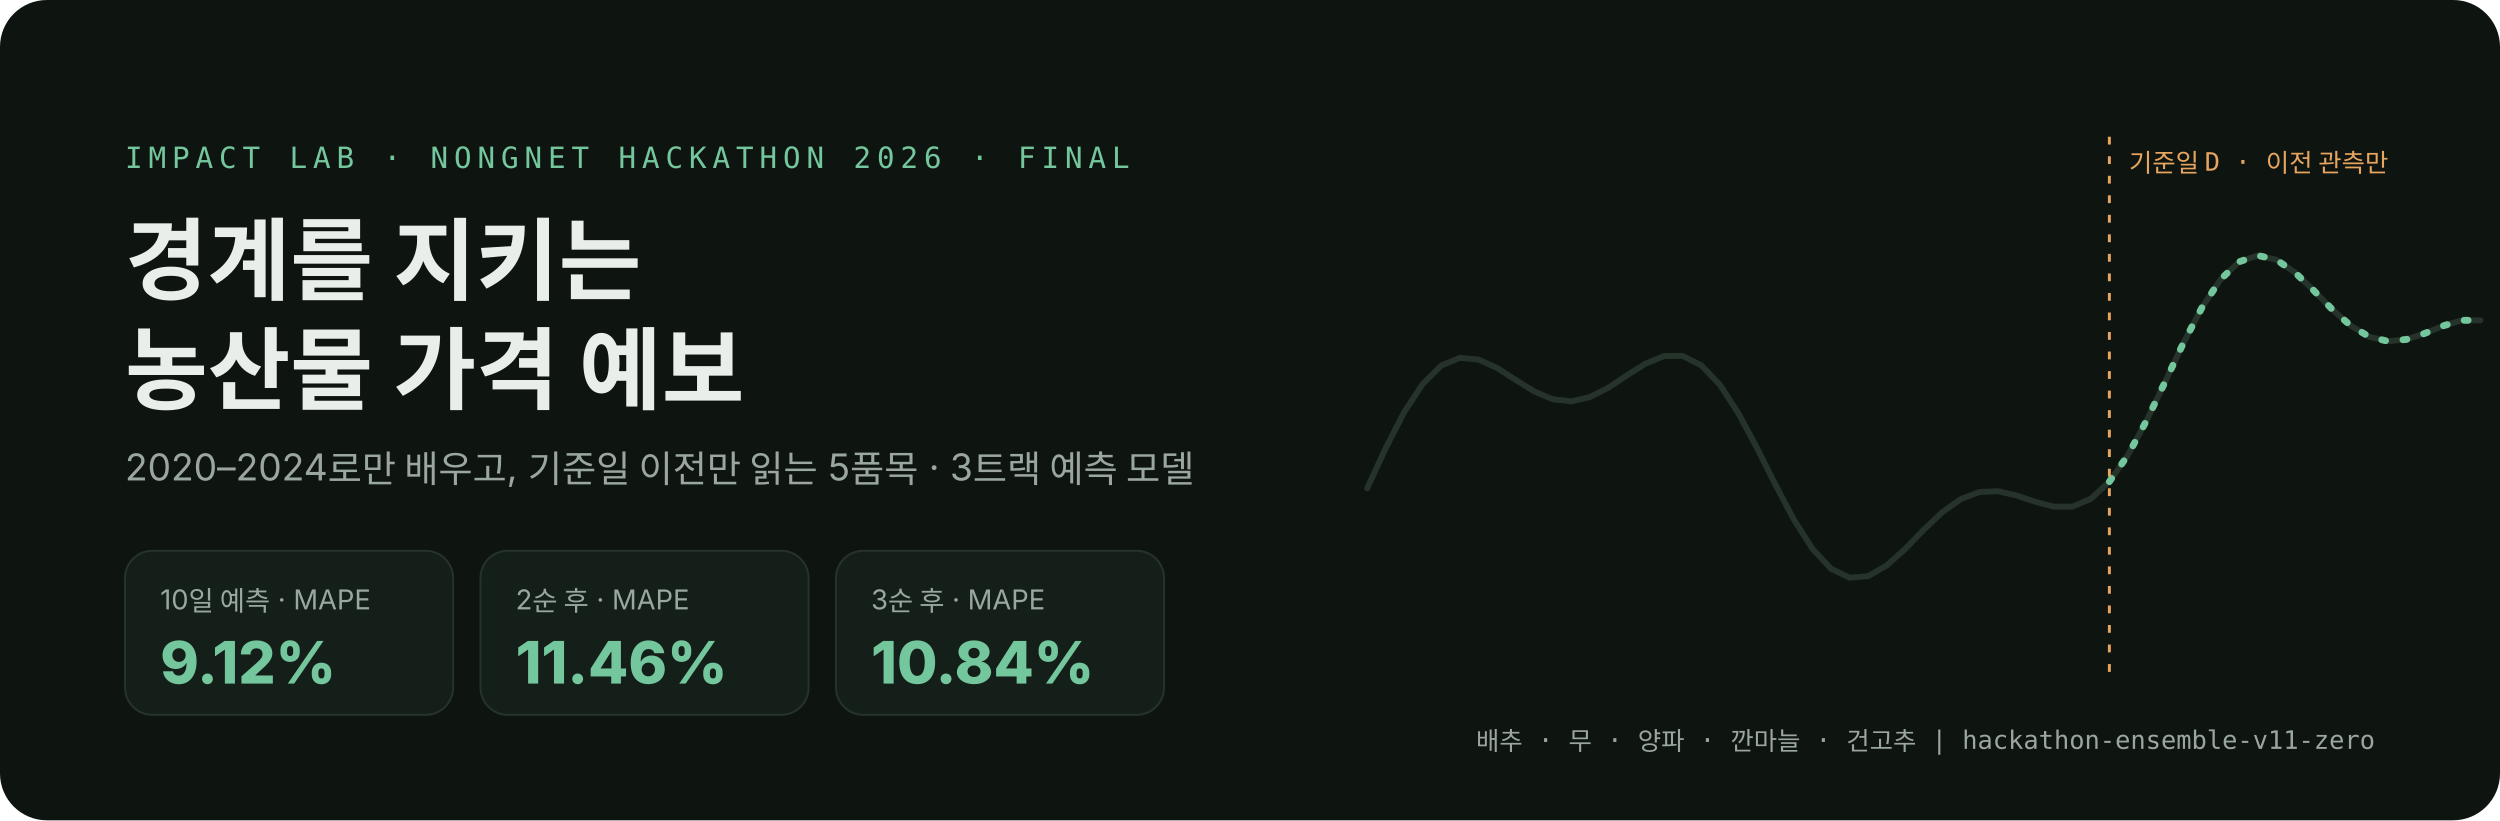
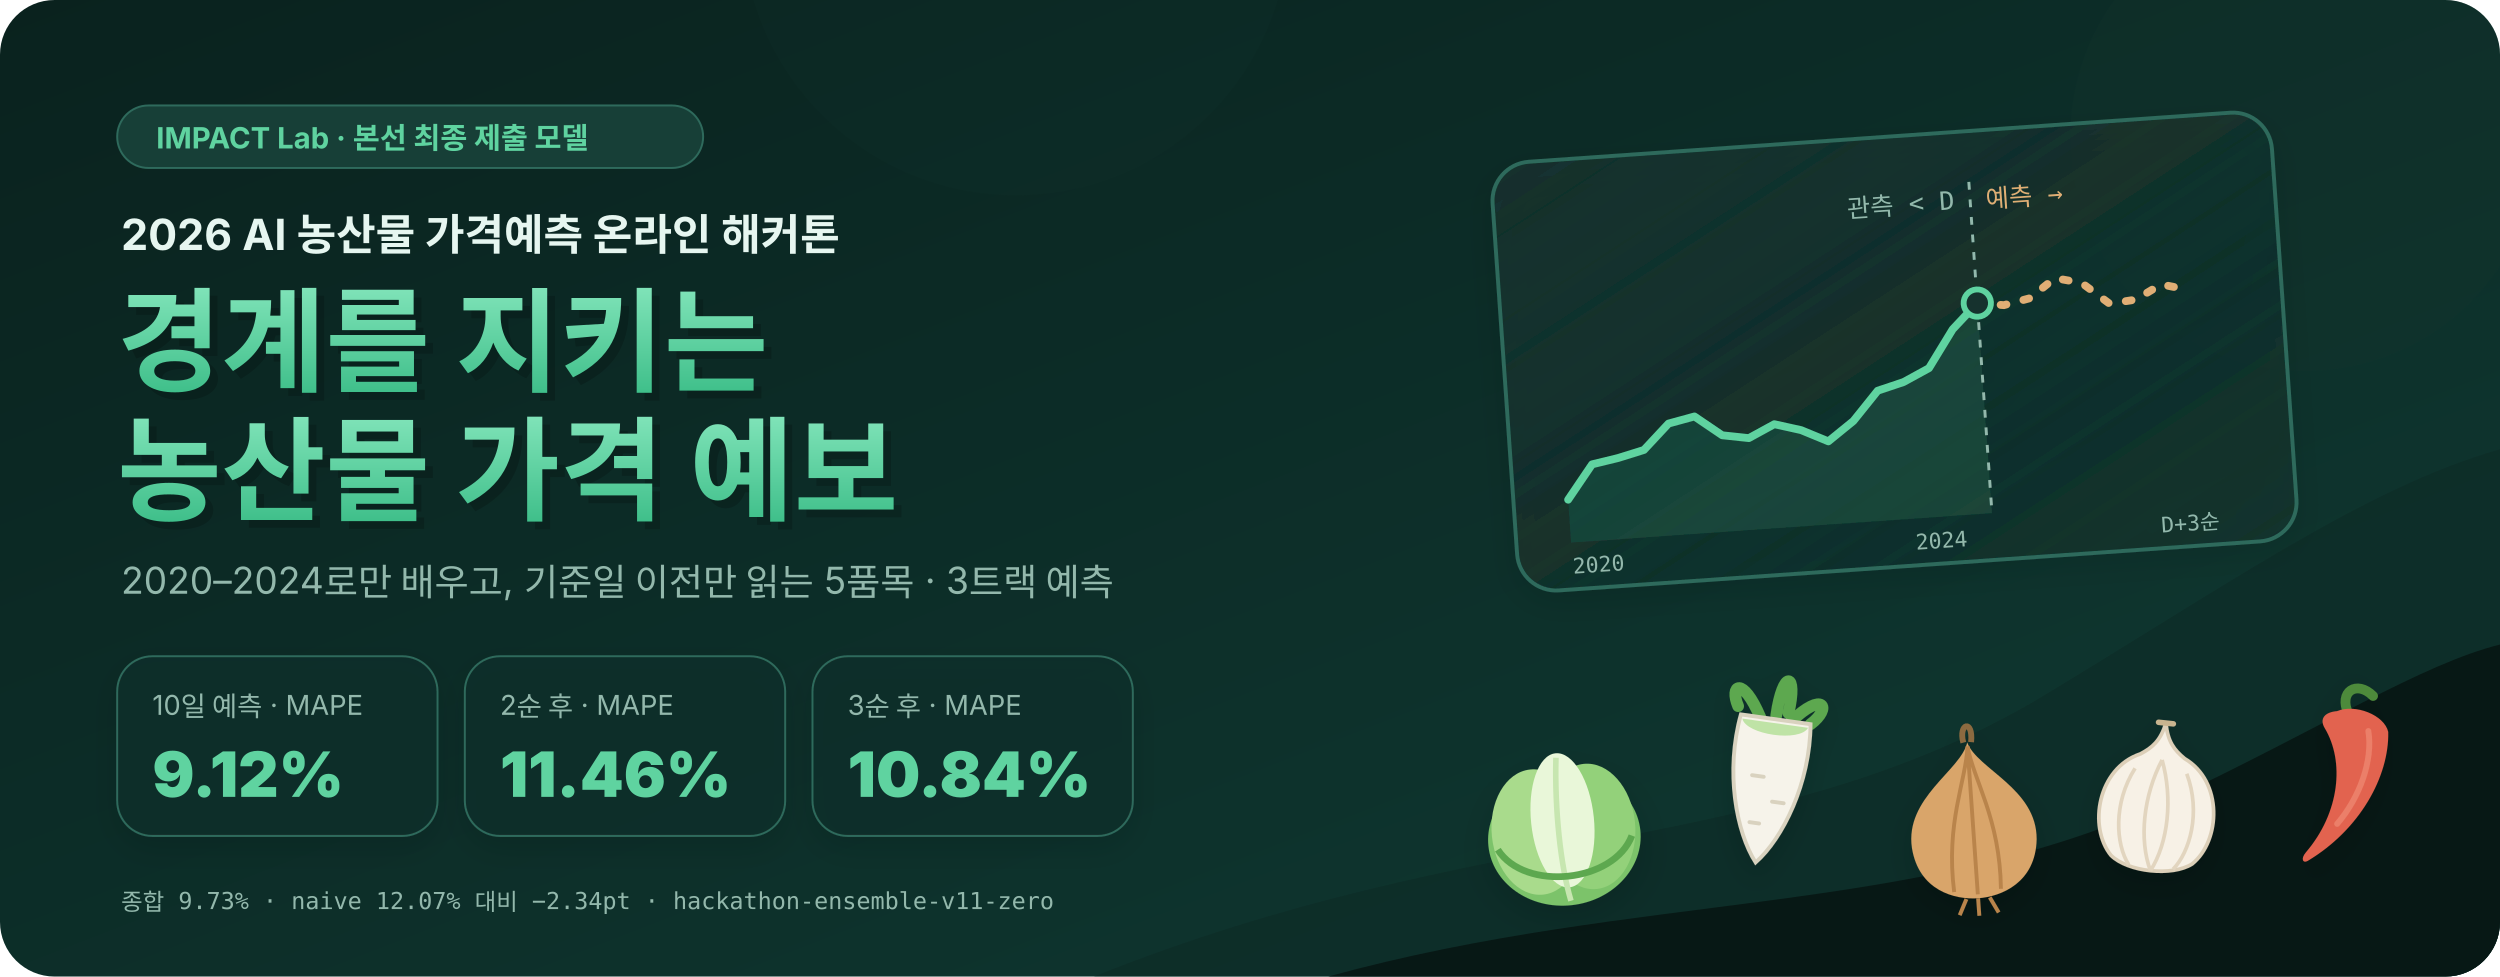
- <svg xmlns="http://www.w3.org/2000/svg" width="1280" height="420" viewBox="0 0 1280 420" role="img" aria-label="IMPACT Lab · 2026 AI 농산물 가격예측 해커톤">
-   <rect width="1280" height="420" rx="24" fill="#0E1511" />
-   <path d="M700.0,250.0 L709.5,229.4 L719.0,210.9 L728.5,196.5 L738.0,187.1 L747.5,183.2 L757.0,184.1 L766.5,188.4 L776.0,194.5 L785.5,200.4 L795.0,204.4 L804.5,205.5 L814.0,203.3 L823.5,198.5 L833.0,192.2 L842.5,186.2 L852.0,182.3 L861.5,182.2 L871.0,187.0 L880.5,196.9 L890.0,211.5 L899.5,229.2 L909.0,248.1 L918.5,266.1 L928.0,281.0 L937.5,291.2 L947.0,295.8 L956.5,295.0 L966.0,289.5 L975.5,281.0 L985.0,271.2 L994.5,262.2 L1004.0,255.5 L1013.5,251.9 L1023.0,251.5 L1032.5,253.7 L1042.0,256.9 L1051.5,259.4 L1061.0,259.4 L1070.5,255.4 L1080.0,246.6 L1089.5,233.0 L1099.0,215.4 L1108.5,195.6 L1118.0,175.4 L1127.5,157.3 L1137.0,143.0 L1146.5,134.0 L1156.0,130.8 L1165.5,133.0 L1175.0,139.5 L1184.5,148.6 L1194.0,158.3 L1203.5,166.7 L1213.0,172.4 L1222.5,174.7 L1232.0,173.8 L1241.5,170.7 L1251.0,166.8 L1260.5,164.0 L1270.0,164.0" fill="none" stroke="#26332B" stroke-width="3" stroke-linecap="round" />
-   <path d="M1080.0,246.6 L1080.0,246.6 L1089.5,233.0 L1099.0,215.4 L1108.5,195.6 L1118.0,175.4 L1127.5,157.3 L1137.0,143.0 L1146.5,134.0 L1156.0,130.8 L1165.5,133.0 L1175.0,139.5 L1184.5,148.6 L1194.0,158.3 L1203.5,166.7 L1213.0,172.4 L1222.5,174.7 L1232.0,173.8 L1241.5,170.7 L1251.0,166.8 L1260.5,164.0 L1270.0,164.0" fill="none" stroke="#74C69D" stroke-width="3.5" stroke-dasharray="2 9" stroke-linecap="round" />
-   <line x1="1080.0" y1="70" x2="1080.0" y2="350" stroke="#E8A55F" stroke-width="1.5" stroke-dasharray="4 6" />
-   <text x="1090.0" y="88" font-family="'SF Mono', 'JetBrains Mono', Menlo, Consolas, monospace" font-size="13" fill="#E8A55F">기준일 D · 이전 관측만</text>
-   <text x="64" y="86" font-family="'SF Mono', 'JetBrains Mono', Menlo, Consolas, monospace" font-size="15" letter-spacing="3" fill="#74C69D">IMPACT LAB · NONGNET HACKATHON 2026 · FINAL</text>
-   <text x="64" y="150" font-family="-apple-system, BlinkMacSystemFont, 'Apple SD Gothic Neo', 'Pretendard', 'Noto Sans KR', 'Segoe UI', sans-serif" font-size="46" font-weight="800" fill="#E9EEEA">경계를 지키는</text>
-   <text x="64" y="206" font-family="-apple-system, BlinkMacSystemFont, 'Apple SD Gothic Neo', 'Pretendard', 'Noto Sans KR', 'Segoe UI', sans-serif" font-size="46" font-weight="800" fill="#E9EEEA">농산물 가격 예보</text>
-   <text x="64" y="246" font-family="-apple-system, BlinkMacSystemFont, 'Apple SD Gothic Neo', 'Pretendard', 'Noto Sans KR', 'Segoe UI', sans-serif" font-size="19" fill="#9AA79F">2020–2024로만 배우고, 기준일 이전만 읽는 5품목 · 3트랙 예측 모델</text>
-   <rect x="64" y="282" width="168" height="84" rx="14" fill="#151F19" stroke="#26332B" />
-   <text x="82" y="312" font-family="-apple-system, BlinkMacSystemFont, 'Apple SD Gothic Neo', 'Pretendard', 'Noto Sans KR', 'Segoe UI', sans-serif" font-size="14" fill="#9AA79F">10일 예측 · MAPE</text>
-   <text x="82" y="350" font-family="-apple-system, BlinkMacSystemFont, 'Apple SD Gothic Neo', 'Pretendard', 'Noto Sans KR', 'Segoe UI', sans-serif" font-size="30" font-weight="800" fill="#74C69D">9.12%</text>
-   <rect x="246" y="282" width="168" height="84" rx="14" fill="#151F19" stroke="#26332B" />
-   <text x="264" y="312" font-family="-apple-system, BlinkMacSystemFont, 'Apple SD Gothic Neo', 'Pretendard', 'Noto Sans KR', 'Segoe UI', sans-serif" font-size="14" fill="#9AA79F">2순 후 · MAPE</text>
-   <text x="264" y="350" font-family="-apple-system, BlinkMacSystemFont, 'Apple SD Gothic Neo', 'Pretendard', 'Noto Sans KR', 'Segoe UI', sans-serif" font-size="30" font-weight="800" fill="#74C69D">11.46%</text>
-   <rect x="428" y="282" width="168" height="84" rx="14" fill="#151F19" stroke="#26332B" />
-   <text x="446" y="312" font-family="-apple-system, BlinkMacSystemFont, 'Apple SD Gothic Neo', 'Pretendard', 'Noto Sans KR', 'Segoe UI', sans-serif" font-size="14" fill="#9AA79F">3순 후 · MAPE</text>
-   <text x="446" y="350" font-family="-apple-system, BlinkMacSystemFont, 'Apple SD Gothic Neo', 'Pretendard', 'Noto Sans KR', 'Segoe UI', sans-serif" font-size="30" font-weight="800" fill="#74C69D">10.84%</text>
-   <text x="1216" y="384" text-anchor="end" font-family="'SF Mono', 'JetBrains Mono', Menlo, Consolas, monospace" font-size="13" fill="#9AA79F">배추 · 무 · 양파 · 깐마늘 · 건고추   |   hackathon-ensemble-v11-zero</text>
+ <svg xmlns="http://www.w3.org/2000/svg" width="1280" height="500" viewBox="0 0 1280 500" role="img" aria-label="IMPACT Lab — 경계를 지키는 농산물 가격 예보">
+   <defs>
+     <linearGradient id="bgdark" x1="0" y1="0" x2="1" y2="1">
+       <stop offset="0" stop-color="#0A221E" />
+       <stop offset="1" stop-color="#0F3A33" />
+     </linearGradient>
+     <linearGradient id="ttdark" x1="0" y1="0" x2="0" y2="1">
+       <stop offset="0" stop-color="#7FE3B8" />
+       <stop offset="1" stop-color="#3FBF8A" />
+     </linearGradient>
+     <linearGradient id="gldark" x1="0" y1="0" x2="1" y2="1">
+       <stop offset="0" stop-color="#12332D" stop-opacity="0.95" />
+       <stop offset="1" stop-color="#12332D" stop-opacity="0.55" />
+     </linearGradient>
+     <filter id="shdark" x="-20%" y="-20%" width="140%" height="160%">
+       <feDropShadow dx="0" dy="6" stdDeviation="8" flood-color="#000000" flood-opacity="0.14" />
+     </filter>
+   </defs>
+   <clipPath id="cldark">
+     <rect width="1280" height="500" rx="28" />
+   </clipPath>
+   <g clip-path="url(#cldark)">
+     <rect width="1280" height="500" fill="url(#bgdark)" />
+     <path d="M560,500 C760,420 900,440 1040,360 C1140,300 1210,250 1280,230 L1280,500 Z" fill="#0D2D28" opacity="0.9" />
+     <path d="M680,500 C840,456 980,470 1110,410 C1190,372 1240,340 1280,330 L1280,500 Z" fill="#071815" />
+     <circle cx="1180" cy="70" r="120" fill="#12332D" opacity="0.25" />
+     <circle cx="520" cy="-40" r="140" fill="#12332D" opacity="0.18" />
+     <g filter="url(#shdark)" transform="rotate(-4 970.0 180.0)">
+       <rect x="770" y="70" width="400" height="220" rx="20" fill="url(#gldark)" stroke="#2E6A5C" stroke-width="2" />
+       <path d="M798.0,244.0 L811.5,226.8 L825.0,224.5 L838.5,221.3 L852.0,208.7 L865.5,206.0 L879.0,216.6 L892.5,219.0 L906.0,212.8 L919.5,216.8 L933.0,223.5 L946.5,214.0 L960.0,199.4 L973.5,195.9 L987.0,189.7 L1000.5,170.7 L1014.0,158.2 L1014.0,266 L798.0,266 Z" fill="#5FD3A0" opacity="0.12" />
+       <path d="M798.0,244.0 L811.5,226.8 L825.0,224.5 L838.5,221.3 L852.0,208.7 L865.5,206.0 L879.0,216.6 L892.5,219.0 L906.0,212.8 L919.5,216.8 L933.0,223.5 L946.5,214.0 L960.0,199.4 L973.5,195.9 L987.0,189.7 L1000.5,170.7 L1014.0,158.2" fill="none" stroke="#5FD3A0" stroke-width="4" stroke-linejoin="round" stroke-linecap="round" />
+       <path d="M1014.0,158.2 L1027.5,160.2 L1041.0,157.6 L1054.5,148.2 L1068.0,151.6 L1081.5,163.2 L1095.0,162.1 L1108.5,155.2 L1122.0,158.9" fill="none" stroke="#E0AE74" stroke-width="4" stroke-dasharray="3 9" stroke-linecap="round" />
+       <line x1="1014.0" y1="96" x2="1014.0" y2="266" stroke="#93B8AC" stroke-width="1.5" stroke-dasharray="4 5" />
+       <circle cx="1014.0" cy="158.2" r="7" fill="#12332D" stroke="#5FD3A0" stroke-width="3" />
+       <text x="1006.0" y="110" text-anchor="end" font-family="'SF Mono', 'JetBrains Mono', Menlo, Consolas, monospace" font-size="13" fill="#93B8AC">관측 &lt; D</text>
+       <text x="1022.0" y="110" font-family="'SF Mono', 'JetBrains Mono', Menlo, Consolas, monospace" font-size="13" fill="#E0AE74">예측 →</text>
+       <text x="798.0" y="282" font-family="'SF Mono', 'JetBrains Mono', Menlo, Consolas, monospace" font-size="11" fill="#93B8AC">2020</text>
+       <text x="974.0" y="282" font-family="'SF Mono', 'JetBrains Mono', Menlo, Consolas, monospace" font-size="11" fill="#93B8AC">2024</text>
+       <text x="1100.0" y="282" font-family="'SF Mono', 'JetBrains Mono', Menlo, Consolas, monospace" font-size="11" fill="#93B8AC">D+3순</text>
+     </g>
+     <g transform="translate(800,420) rotate(-6) scale(1.15)" filter="url(#shdark)">
+       <ellipse cx="0" cy="8" rx="34" ry="30" fill="#7CC36A" />
+       <ellipse cx="-12" cy="4" rx="20" ry="28" fill="#A9DB8C" />
+       <ellipse cx="12" cy="4" rx="20" ry="28" fill="#93D17A" />
+       <ellipse cx="0" cy="0" rx="14" ry="30" fill="#E9F7D9" />
+       <path d="M0,-28 C-3,-5 -3,20 0,36" stroke="#C7E6B0" stroke-width="2.5" fill="none" />
+       <path d="M-30,10 C-20,30 20,30 30,10" stroke="#5DA850" stroke-width="3" fill="none" />
+     </g>
+     <g transform="translate(905,398) rotate(8) scale(1.0)" filter="url(#shdark)">
+       <path d="M-8,-30 C-20,-50 -26,-44 -20,-34 M0,-32 C0,-56 8,-56 6,-34 M8,-30 C22,-48 28,-40 18,-30" stroke="#5DA850" stroke-width="6" stroke-linecap="round" fill="none" />
+       <path d="M-18,-30 C-22,0 -12,30 0,44 C12,30 22,0 18,-30 Z" fill="#F6F3EA" stroke="#D9D2BF" stroke-width="2" />
+       <path d="M-17,-28 C-14,-20 14,-20 17,-28" fill="#BFE3A6" />
+       <path d="M-8,0 h6 M4,12 h6 M-6,24 h5" stroke="#D9D2BF" stroke-width="2" stroke-linecap="round" />
+     </g>
+     <g transform="translate(1010,420) rotate(-4) scale(1.0)" filter="url(#shdark)">
+       <path d="M0,-40 C4,-26 34,-14 32,12 C30,34 12,40 0,40 C-12,40 -30,34 -32,12 C-34,-14 -4,-26 0,-40 Z" fill="#D9A56B" />
+       <path d="M0,-38 C-2,-20 -14,0 -12,36 M0,-38 C2,-20 14,0 12,36 M0,-38 V38" stroke="#B9844C" stroke-width="2" fill="none" />
+       <path d="M-2,-40 C-4,-50 4,-52 2,-40" stroke="#8C6A3F" stroke-width="3" fill="none" />
+       <path d="M-6,40 l-4,8 M0,40 v9 M6,40 l4,8" stroke="#B9844C" stroke-width="2" />
+     </g>
+     <g transform="translate(1105,408) rotate(6) scale(0.95)" filter="url(#shdark)">
+       <path d="M0,-40 C2,-30 6,-26 12,-22 C34,-12 36,20 22,34 C12,42 -12,42 -22,34 C-36,20 -34,-12 -12,-22 C-6,-26 -2,-30 0,-40 Z" fill="#F7F1E6" stroke="#DCCFB8" stroke-width="2" />
+       <path d="M0,-20 C-8,0 -8,24 0,40 M0,-20 C8,0 8,24 0,40 M-14,-14 C-24,6 -20,28 -12,38 M14,-14 C24,6 20,28 12,38" stroke="#E2D5BF" stroke-width="2" fill="none" />
+       <path d="M-4,-40 h8" stroke="#C9B48F" stroke-width="3" stroke-linecap="round" />
+     </g>
+     <g transform="translate(1200,400) rotate(14) scale(1.0)" filter="url(#shdark)">
+       <path d="M-6,-34 C-14,-44 -6,-52 4,-46" stroke="#4E8A3A" stroke-width="5" stroke-linecap="round" fill="none" />
+       <path d="M-12,-34 C-4,-40 12,-38 16,-30 C22,-8 14,22 -8,44 C-10,46 -12,44 -10,40 C2,16 -2,-10 -16,-24 C-20,-28 -18,-32 -12,-34 Z" fill="#E2644F" />
+       <path d="M6,-28 C12,-14 10,6 2,22" stroke="#F08A74" stroke-width="3" stroke-linecap="round" fill="none" opacity="0.7" />
+     </g>
+     <rect x="60" y="54" width="300" height="32" rx="16" fill="#173F37" stroke="#2E6A5C" />
+     <text x="80" y="76" font-family="-apple-system, BlinkMacSystemFont, 'Apple SD Gothic Neo', 'Pretendard', 'Noto Sans KR', 'Segoe UI', sans-serif" font-size="15" font-weight="700" fill="#5FD3A0">IMPACT Lab · 본선 최종 제출 모델</text>
+     <text x="62" y="128" font-family="-apple-system, BlinkMacSystemFont, 'Apple SD Gothic Neo', 'Pretendard', 'Noto Sans KR', 'Segoe UI', sans-serif" font-size="22" font-weight="700" fill="#E6F6F0">2026 AI 농산물 가격예측 온라인 해커톤</text>
+     <text x="64" y="200" font-family="-apple-system, BlinkMacSystemFont, 'Apple SD Gothic Neo', 'Pretendard', 'Noto Sans KR', 'Segoe UI', sans-serif" font-size="58" font-weight="900" fill="#000000" opacity="0.18">경계를 지키는</text>
+     <text x="60" y="196" font-family="-apple-system, BlinkMacSystemFont, 'Apple SD Gothic Neo', 'Pretendard', 'Noto Sans KR', 'Segoe UI', sans-serif" font-size="58" font-weight="900" fill="url(#ttdark)">경계를 지키는</text>
+     <text x="64" y="266" font-family="-apple-system, BlinkMacSystemFont, 'Apple SD Gothic Neo', 'Pretendard', 'Noto Sans KR', 'Segoe UI', sans-serif" font-size="58" font-weight="900" fill="#000000" opacity="0.18">농산물 가격 예보</text>
+     <text x="60" y="262" font-family="-apple-system, BlinkMacSystemFont, 'Apple SD Gothic Neo', 'Pretendard', 'Noto Sans KR', 'Segoe UI', sans-serif" font-size="58" font-weight="900" fill="url(#ttdark)">농산물 가격 예보</text>
+     <text x="62" y="304" font-family="-apple-system, BlinkMacSystemFont, 'Apple SD Gothic Neo', 'Pretendard', 'Noto Sans KR', 'Segoe UI', sans-serif" font-size="19" fill="#93B8AC">2020–2024로만 배우고, 기준일 이전만 읽는 5품목 · 3트랙 예측</text>
+     <g filter="url(#shdark)">
+       <rect x="60" y="336" width="164" height="92" rx="18" fill="#11302A" fill-opacity="0.85" stroke="#2E6A5C" />
+     </g>
+     <text x="78" y="366" font-family="-apple-system, BlinkMacSystemFont, 'Apple SD Gothic Neo', 'Pretendard', 'Noto Sans KR', 'Segoe UI', sans-serif" font-size="14" fill="#93B8AC">10일 예측 · MAPE</text>
+     <text x="78" y="408" font-family="-apple-system, BlinkMacSystemFont, 'Apple SD Gothic Neo', 'Pretendard', 'Noto Sans KR', 'Segoe UI', sans-serif" font-size="32" font-weight="900" fill="#5FD3A0">9.12%</text>
+     <g filter="url(#shdark)">
+       <rect x="238" y="336" width="164" height="92" rx="18" fill="#11302A" fill-opacity="0.85" stroke="#2E6A5C" />
+     </g>
+     <text x="256" y="366" font-family="-apple-system, BlinkMacSystemFont, 'Apple SD Gothic Neo', 'Pretendard', 'Noto Sans KR', 'Segoe UI', sans-serif" font-size="14" fill="#93B8AC">2순 후 · MAPE</text>
+     <text x="256" y="408" font-family="-apple-system, BlinkMacSystemFont, 'Apple SD Gothic Neo', 'Pretendard', 'Noto Sans KR', 'Segoe UI', sans-serif" font-size="32" font-weight="900" fill="#5FD3A0">11.46%</text>
+     <g filter="url(#shdark)">
+       <rect x="416" y="336" width="164" height="92" rx="18" fill="#11302A" fill-opacity="0.85" stroke="#2E6A5C" />
+     </g>
+     <text x="434" y="366" font-family="-apple-system, BlinkMacSystemFont, 'Apple SD Gothic Neo', 'Pretendard', 'Noto Sans KR', 'Segoe UI', sans-serif" font-size="14" fill="#93B8AC">3순 후 · MAPE</text>
+     <text x="434" y="408" font-family="-apple-system, BlinkMacSystemFont, 'Apple SD Gothic Neo', 'Pretendard', 'Noto Sans KR', 'Segoe UI', sans-serif" font-size="32" font-weight="900" fill="#5FD3A0">10.84%</text>
+     <text x="62" y="466" font-family="'SF Mono', 'JetBrains Mono', Menlo, Consolas, monospace" font-size="12" fill="#93B8AC">종합 9.73% · naive 12.07% 대비 −2.34pt · hackathon-ensemble-v11-zero</text>
+   </g>
</svg>
